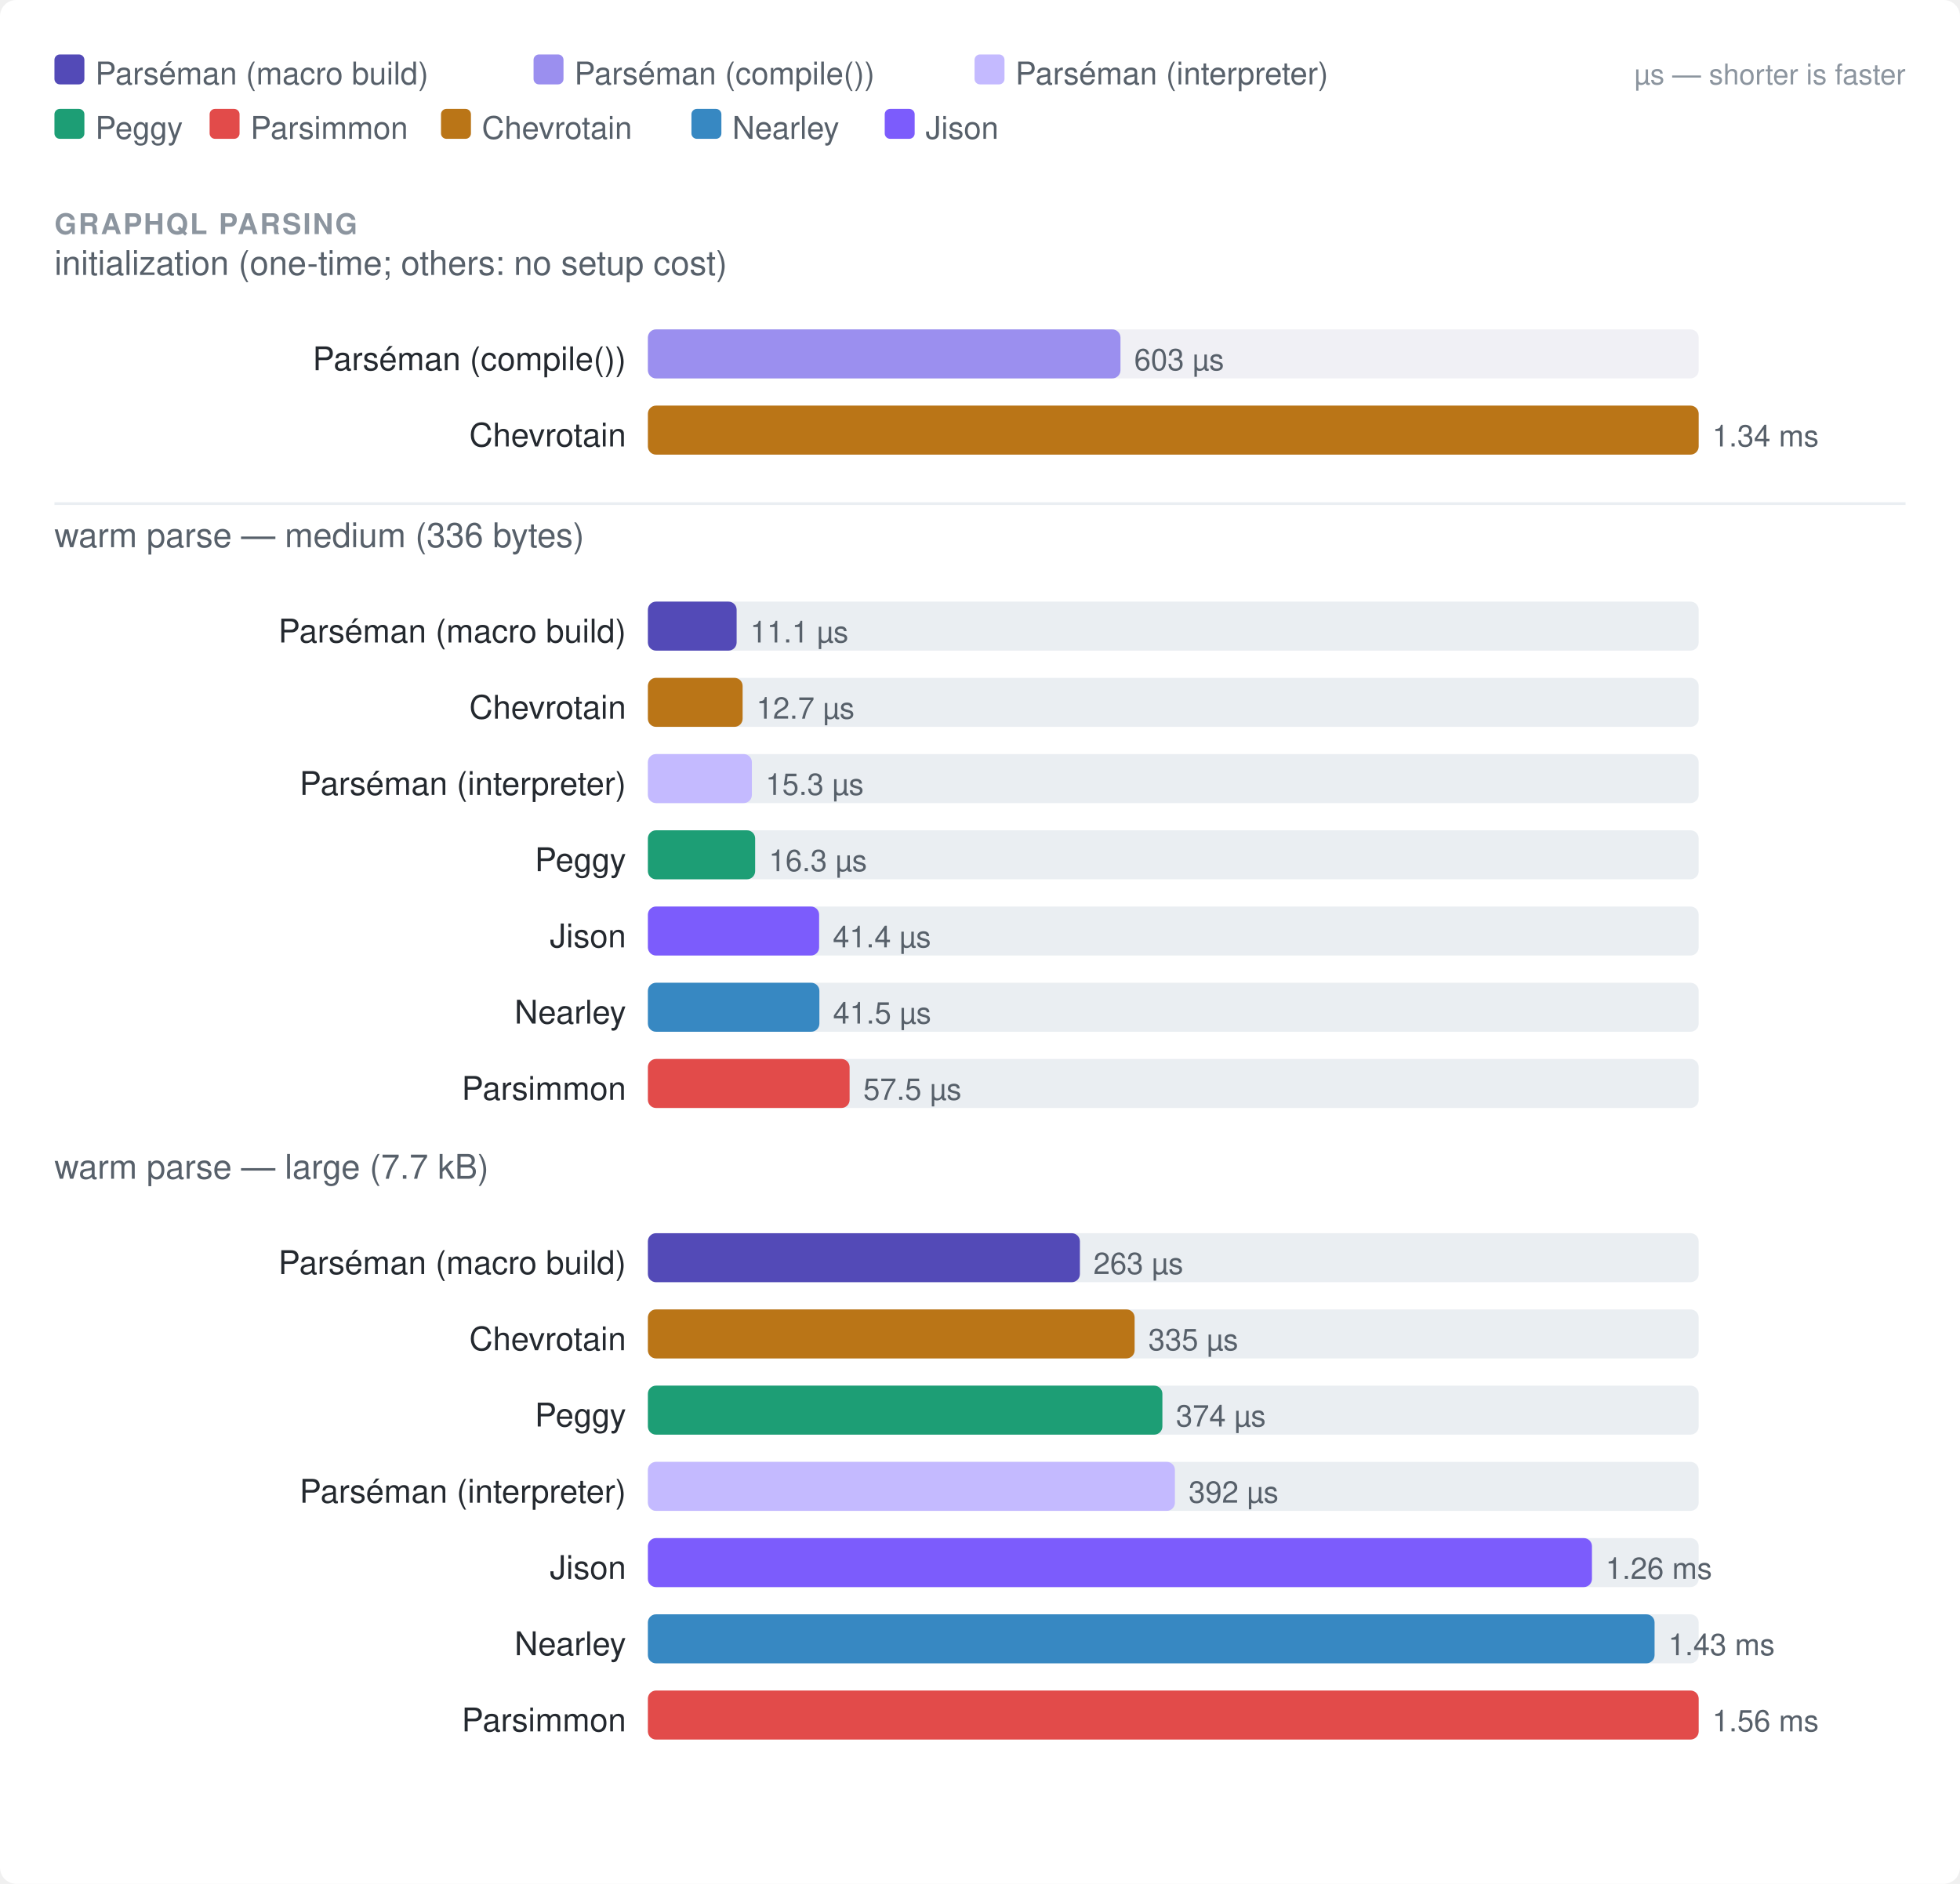
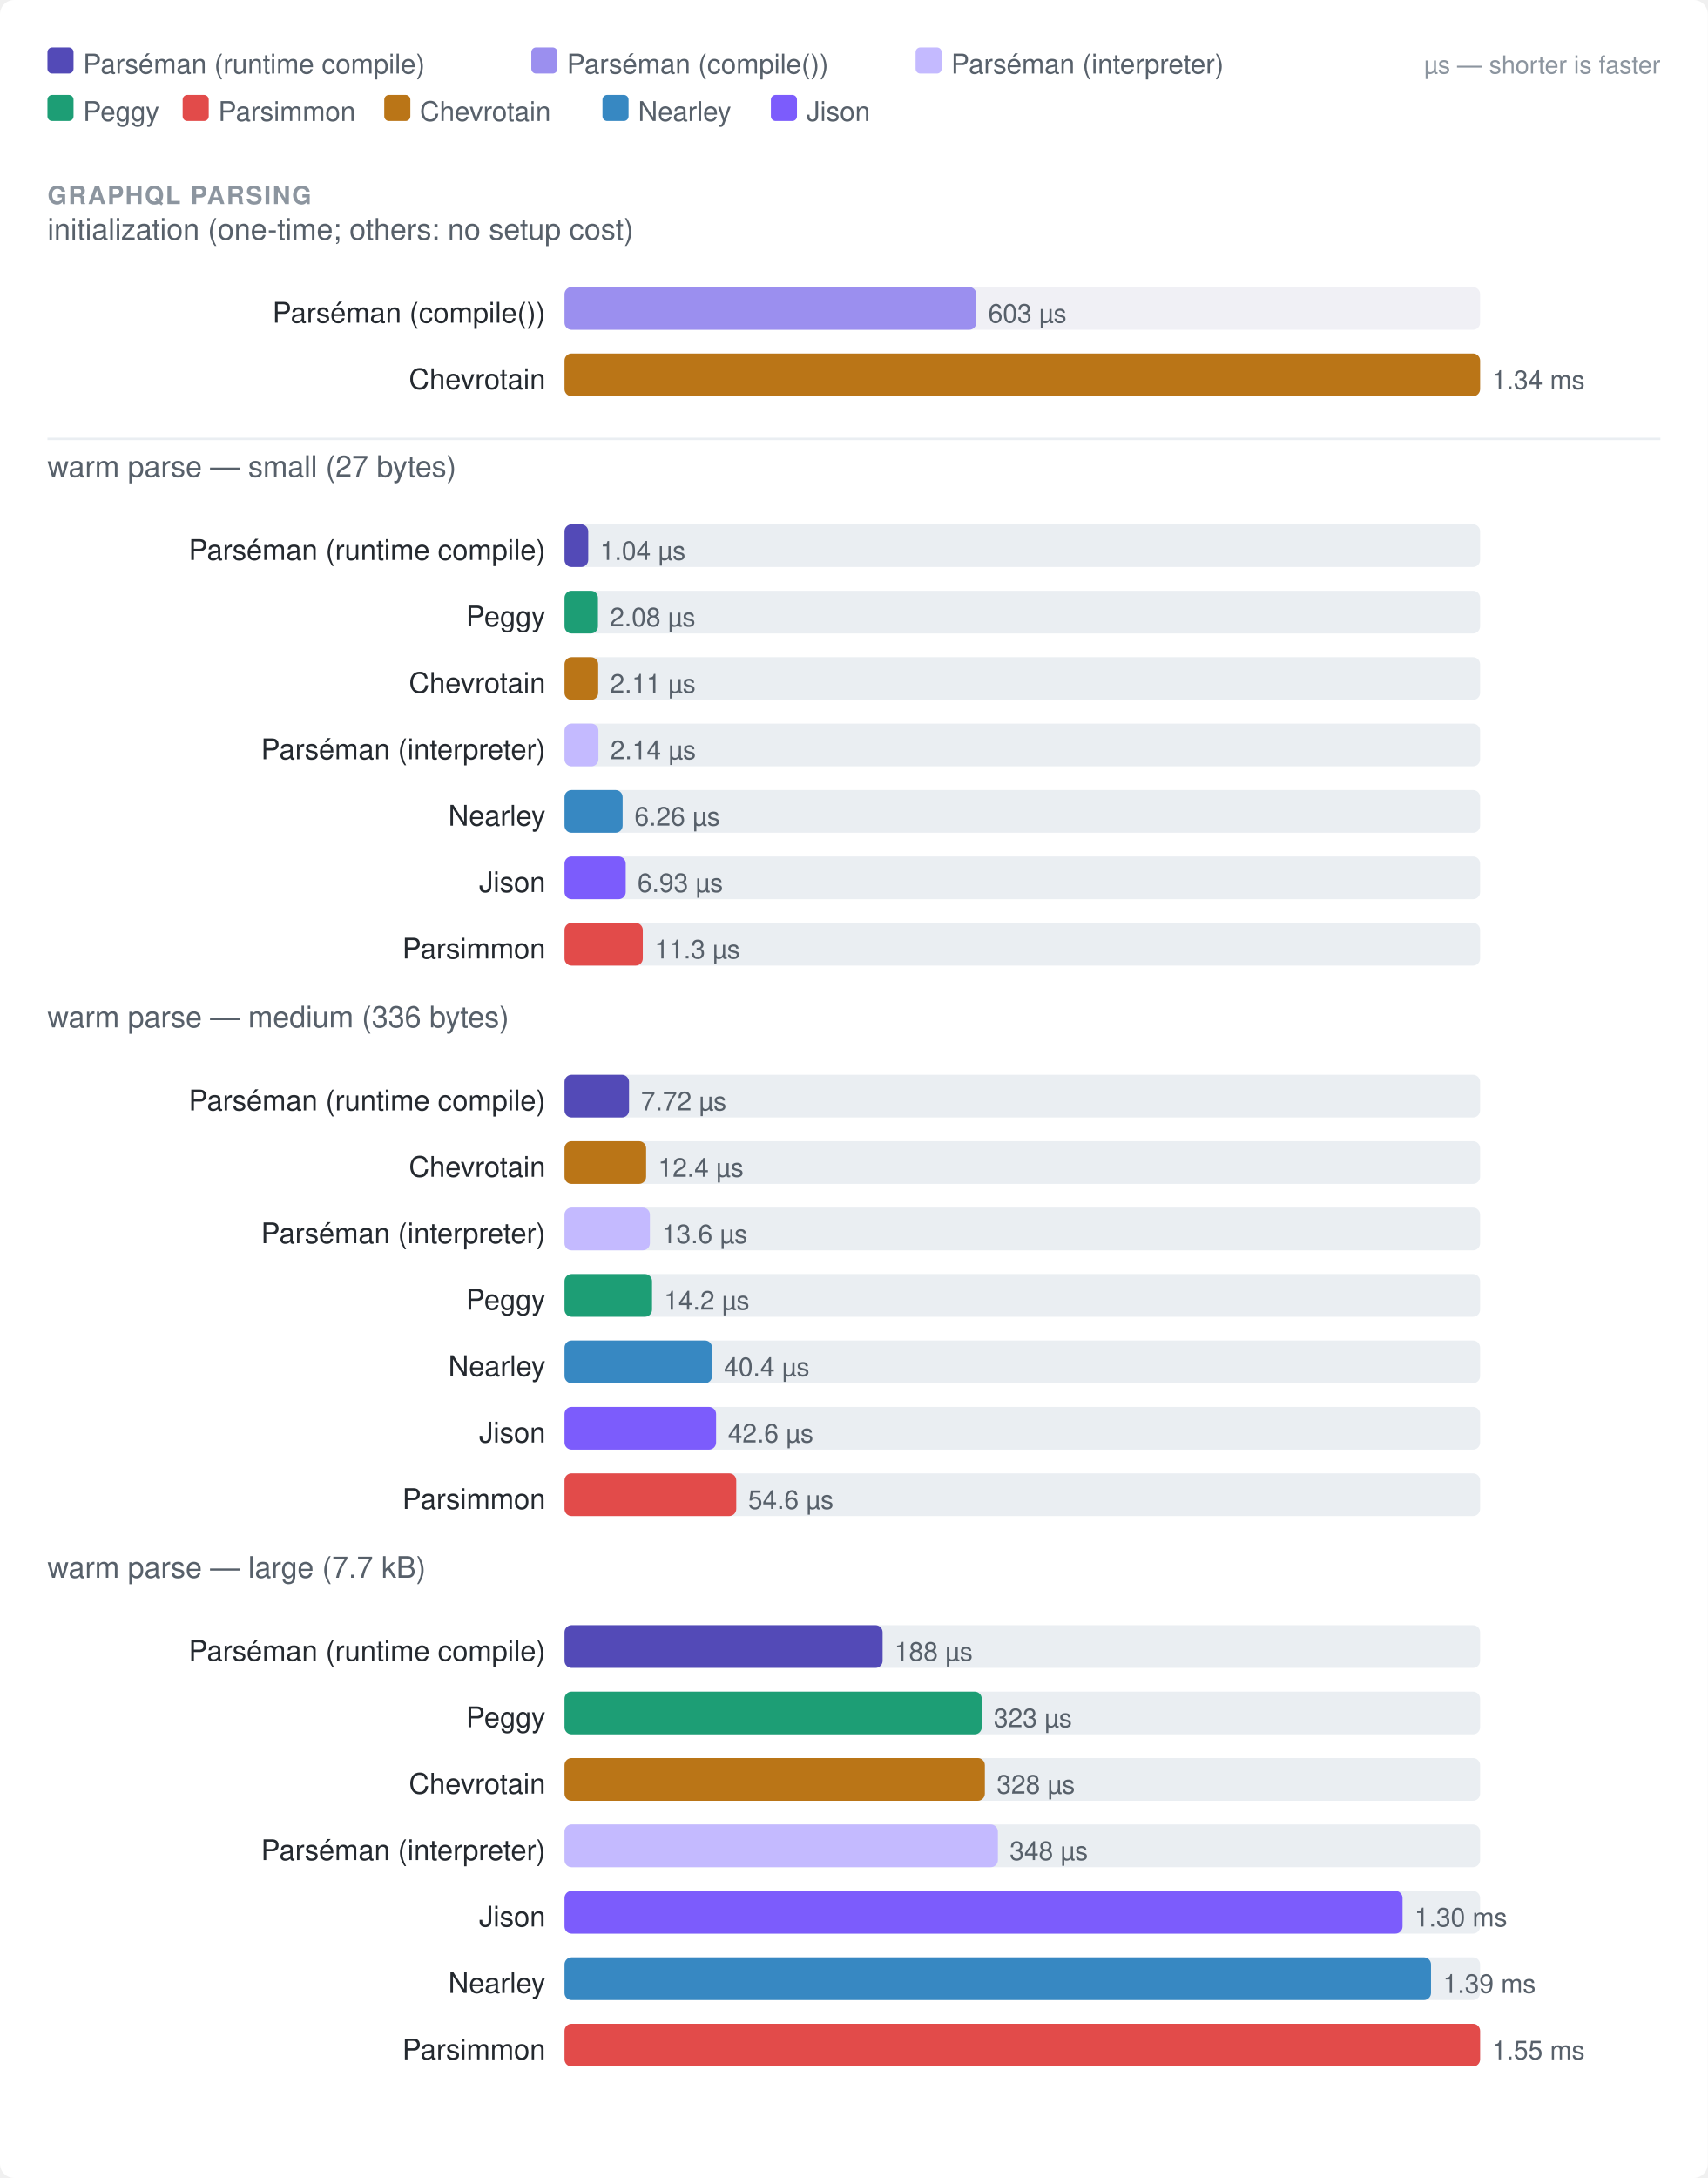
- <svg xmlns="http://www.w3.org/2000/svg" viewBox="0 0 720 692" width="720" height="692">
-   <rect width="720" height="692" fill="white" rx="6" />
+ <svg xmlns="http://www.w3.org/2000/svg" viewBox="0 0 720 918" width="720" height="918">
+   <rect width="720" height="918" fill="white" rx="6" />
  <rect x="20" y="20" width="11" height="11" rx="2" fill="#534AB7" />
-   <text x="35" y="31" font-size="11.5" fill="#57606a" font-family="-apple-system,BlinkMacSystemFont,'Segoe UI',Helvetica,Arial,sans-serif">Parséman (macro build)</text>
-   <rect x="196" y="20" width="11" height="11" rx="2" fill="#9B8FEF" />
-   <text x="211" y="31" font-size="11.5" fill="#57606a" font-family="-apple-system,BlinkMacSystemFont,'Segoe UI',Helvetica,Arial,sans-serif">Parséman (compile())</text>
-   <rect x="358" y="20" width="11" height="11" rx="2" fill="#C4BAFF" />
-   <text x="373" y="31" font-size="11.5" fill="#57606a" font-family="-apple-system,BlinkMacSystemFont,'Segoe UI',Helvetica,Arial,sans-serif">Parséman (interpreter)</text>
+   <text x="35" y="31" font-size="11.5" fill="#57606a" font-family="-apple-system,BlinkMacSystemFont,'Segoe UI',Helvetica,Arial,sans-serif">Parséman (runtime compile)</text>
+   <rect x="224" y="20" width="11" height="11" rx="2" fill="#9B8FEF" />
+   <text x="239" y="31" font-size="11.5" fill="#57606a" font-family="-apple-system,BlinkMacSystemFont,'Segoe UI',Helvetica,Arial,sans-serif">Parséman (compile())</text>
+   <rect x="386" y="20" width="11" height="11" rx="2" fill="#C4BAFF" />
+   <text x="401" y="31" font-size="11.5" fill="#57606a" font-family="-apple-system,BlinkMacSystemFont,'Segoe UI',Helvetica,Arial,sans-serif">Parséman (interpreter)</text>
  <rect x="20" y="40" width="11" height="11" rx="2" fill="#1D9E75" />
  <text x="35" y="51" font-size="11.5" fill="#57606a" font-family="-apple-system,BlinkMacSystemFont,'Segoe UI',Helvetica,Arial,sans-serif">Peggy</text>
  <rect x="77" y="40" width="11" height="11" rx="2" fill="#E24B4A" />
  <text x="92" y="51" font-size="11.5" fill="#57606a" font-family="-apple-system,BlinkMacSystemFont,'Segoe UI',Helvetica,Arial,sans-serif">Parsimmon</text>
  <rect x="162" y="40" width="11" height="11" rx="2" fill="#BA7517" />
  <text x="177" y="51" font-size="11.5" fill="#57606a" font-family="-apple-system,BlinkMacSystemFont,'Segoe UI',Helvetica,Arial,sans-serif">Chevrotain</text>
  <rect x="254" y="40" width="11" height="11" rx="2" fill="#3788C2" />
  <text x="269" y="51" font-size="11.5" fill="#57606a" font-family="-apple-system,BlinkMacSystemFont,'Segoe UI',Helvetica,Arial,sans-serif">Nearley</text>
  <rect x="325" y="40" width="11" height="11" rx="2" fill="#7C5CFC" />
  <text x="340" y="51" font-size="11.5" fill="#57606a" font-family="-apple-system,BlinkMacSystemFont,'Segoe UI',Helvetica,Arial,sans-serif">Jison</text>
  <text x="700" y="31" font-size="10.5" fill="#8c959f" text-anchor="end" font-family="-apple-system,BlinkMacSystemFont,'Segoe UI',Helvetica,Arial,sans-serif">µs — shorter is faster</text>
  <text x="20" y="86" font-size="10.5" font-weight="600" fill="#8c959f" letter-spacing="0.06em" font-family="-apple-system,BlinkMacSystemFont,'Segoe UI',Helvetica,Arial,sans-serif">GRAPHQL PARSING</text>
  <text x="20" y="101" font-size="12.5" fill="#57606a" font-family="-apple-system,BlinkMacSystemFont,'Segoe UI',Helvetica,Arial,sans-serif">initialization (one-time; others: no setup cost)</text>
  <text x="230" y="136" text-anchor="end" font-size="12" fill="#24292f" font-family="-apple-system,BlinkMacSystemFont,'Segoe UI',Helvetica,Arial,sans-serif">Parséman (compile())</text>
  <rect x="238" y="121" width="386" height="18" rx="3" fill="#f0f0f5" />
  <rect x="238" y="121" width="173.6" height="18" rx="3" fill="#9B8FEF" />
  <text x="416.639" y="136" font-size="11" fill="#57606a" font-family="-apple-system,BlinkMacSystemFont,'Segoe UI',Helvetica,Arial,sans-serif">603 µs</text>
  <text x="230" y="164" text-anchor="end" font-size="12" fill="#24292f" font-family="-apple-system,BlinkMacSystemFont,'Segoe UI',Helvetica,Arial,sans-serif">Chevrotain</text>
  <rect x="238" y="149" width="386" height="18" rx="3" fill="#f0f0f5" />
  <rect x="238" y="149" width="386.0" height="18" rx="3" fill="#BA7517" />
  <text x="629" y="164" font-size="11" fill="#57606a" font-family="-apple-system,BlinkMacSystemFont,'Segoe UI',Helvetica,Arial,sans-serif">1.34 ms</text>
  <line x1="20" y1="185" x2="700" y2="185" stroke="#eaeef2" stroke-width="1" />
-   <text x="20" y="201" font-size="12.5" fill="#57606a" font-family="-apple-system,BlinkMacSystemFont,'Segoe UI',Helvetica,Arial,sans-serif">warm parse — medium  (336 bytes)</text>
-   <text x="230" y="236" text-anchor="end" font-size="12" fill="#24292f" font-family="-apple-system,BlinkMacSystemFont,'Segoe UI',Helvetica,Arial,sans-serif">Parséman (macro build)</text>
+   <text x="20" y="201" font-size="12.5" fill="#57606a" font-family="-apple-system,BlinkMacSystemFont,'Segoe UI',Helvetica,Arial,sans-serif">warm parse — small  (27 bytes)</text>
+   <text x="230" y="236" text-anchor="end" font-size="12" fill="#24292f" font-family="-apple-system,BlinkMacSystemFont,'Segoe UI',Helvetica,Arial,sans-serif">Parséman (runtime compile)</text>
  <rect x="238" y="221" width="386" height="18" rx="3" fill="#eaeef2" />
-   <rect x="238" y="221" width="32.6" height="18" rx="3" fill="#534AB7" />
-   <text x="275.593" y="236" font-size="11" fill="#57606a" font-family="-apple-system,BlinkMacSystemFont,'Segoe UI',Helvetica,Arial,sans-serif">11.1 µs</text>
-   <text x="230" y="264" text-anchor="end" font-size="12" fill="#24292f" font-family="-apple-system,BlinkMacSystemFont,'Segoe UI',Helvetica,Arial,sans-serif">Chevrotain</text>
+   <rect x="238" y="221" width="10.0" height="18" rx="3" fill="#534AB7" />
+   <text x="252.977" y="236" font-size="11" fill="#57606a" font-family="-apple-system,BlinkMacSystemFont,'Segoe UI',Helvetica,Arial,sans-serif">1.04 µs</text>
+   <text x="230" y="264" text-anchor="end" font-size="12" fill="#24292f" font-family="-apple-system,BlinkMacSystemFont,'Segoe UI',Helvetica,Arial,sans-serif">Peggy</text>
  <rect x="238" y="249" width="386" height="18" rx="3" fill="#eaeef2" />
-   <rect x="238" y="249" width="34.8" height="18" rx="3" fill="#BA7517" />
-   <text x="277.828" y="264" font-size="11" fill="#57606a" font-family="-apple-system,BlinkMacSystemFont,'Segoe UI',Helvetica,Arial,sans-serif">12.7 µs</text>
-   <text x="230" y="292" text-anchor="end" font-size="12" fill="#24292f" font-family="-apple-system,BlinkMacSystemFont,'Segoe UI',Helvetica,Arial,sans-serif">Parséman (interpreter)</text>
+   <rect x="238" y="249" width="14.1" height="18" rx="3" fill="#1D9E75" />
+   <text x="257.118" y="264" font-size="11" fill="#57606a" font-family="-apple-system,BlinkMacSystemFont,'Segoe UI',Helvetica,Arial,sans-serif">2.08 µs</text>
+   <text x="230" y="292" text-anchor="end" font-size="12" fill="#24292f" font-family="-apple-system,BlinkMacSystemFont,'Segoe UI',Helvetica,Arial,sans-serif">Chevrotain</text>
  <rect x="238" y="277" width="386" height="18" rx="3" fill="#eaeef2" />
-   <rect x="238" y="277" width="38.2" height="18" rx="3" fill="#C4BAFF" />
-   <text x="281.218" y="292" font-size="11" fill="#57606a" font-family="-apple-system,BlinkMacSystemFont,'Segoe UI',Helvetica,Arial,sans-serif">15.3 µs</text>
-   <text x="230" y="320" text-anchor="end" font-size="12" fill="#24292f" font-family="-apple-system,BlinkMacSystemFont,'Segoe UI',Helvetica,Arial,sans-serif">Peggy</text>
+   <rect x="238" y="277" width="14.2" height="18" rx="3" fill="#BA7517" />
+   <text x="257.218" y="292" font-size="11" fill="#57606a" font-family="-apple-system,BlinkMacSystemFont,'Segoe UI',Helvetica,Arial,sans-serif">2.11 µs</text>
+   <text x="230" y="320" text-anchor="end" font-size="12" fill="#24292f" font-family="-apple-system,BlinkMacSystemFont,'Segoe UI',Helvetica,Arial,sans-serif">Parséman (interpreter)</text>
  <rect x="238" y="305" width="386" height="18" rx="3" fill="#eaeef2" />
-   <rect x="238" y="305" width="39.4" height="18" rx="3" fill="#1D9E75" />
-   <text x="282.43" y="320" font-size="11" fill="#57606a" font-family="-apple-system,BlinkMacSystemFont,'Segoe UI',Helvetica,Arial,sans-serif">16.3 µs</text>
-   <text x="230" y="348" text-anchor="end" font-size="12" fill="#24292f" font-family="-apple-system,BlinkMacSystemFont,'Segoe UI',Helvetica,Arial,sans-serif">Jison</text>
+   <rect x="238" y="305" width="14.3" height="18" rx="3" fill="#C4BAFF" />
+   <text x="257.335" y="320" font-size="11" fill="#57606a" font-family="-apple-system,BlinkMacSystemFont,'Segoe UI',Helvetica,Arial,sans-serif">2.14 µs</text>
+   <text x="230" y="348" text-anchor="end" font-size="12" fill="#24292f" font-family="-apple-system,BlinkMacSystemFont,'Segoe UI',Helvetica,Arial,sans-serif">Nearley</text>
  <rect x="238" y="333" width="386" height="18" rx="3" fill="#eaeef2" />
-   <rect x="238" y="333" width="62.9" height="18" rx="3" fill="#7C5CFC" />
-   <text x="305.922" y="348" font-size="11" fill="#57606a" font-family="-apple-system,BlinkMacSystemFont,'Segoe UI',Helvetica,Arial,sans-serif">41.4 µs</text>
-   <text x="230" y="376" text-anchor="end" font-size="12" fill="#24292f" font-family="-apple-system,BlinkMacSystemFont,'Segoe UI',Helvetica,Arial,sans-serif">Nearley</text>
+   <rect x="238" y="333" width="24.5" height="18" rx="3" fill="#3788C2" />
+   <text x="267.487" y="348" font-size="11" fill="#57606a" font-family="-apple-system,BlinkMacSystemFont,'Segoe UI',Helvetica,Arial,sans-serif">6.26 µs</text>
+   <text x="230" y="376" text-anchor="end" font-size="12" fill="#24292f" font-family="-apple-system,BlinkMacSystemFont,'Segoe UI',Helvetica,Arial,sans-serif">Jison</text>
  <rect x="238" y="361" width="386" height="18" rx="3" fill="#eaeef2" />
-   <rect x="238" y="361" width="63.0" height="18" rx="3" fill="#3788C2" />
-   <text x="305.997" y="376" font-size="11" fill="#57606a" font-family="-apple-system,BlinkMacSystemFont,'Segoe UI',Helvetica,Arial,sans-serif">41.5 µs</text>
+   <rect x="238" y="361" width="25.8" height="18" rx="3" fill="#7C5CFC" />
+   <text x="268.765" y="376" font-size="11" fill="#57606a" font-family="-apple-system,BlinkMacSystemFont,'Segoe UI',Helvetica,Arial,sans-serif">6.93 µs</text>
  <text x="230" y="404" text-anchor="end" font-size="12" fill="#24292f" font-family="-apple-system,BlinkMacSystemFont,'Segoe UI',Helvetica,Arial,sans-serif">Parsimmon</text>
  <rect x="238" y="389" width="386" height="18" rx="3" fill="#eaeef2" />
-   <rect x="238" y="389" width="74.1" height="18" rx="3" fill="#E24B4A" />
-   <text x="317.112" y="404" font-size="11" fill="#57606a" font-family="-apple-system,BlinkMacSystemFont,'Segoe UI',Helvetica,Arial,sans-serif">57.5 µs</text>
-   <text x="20" y="433" font-size="12.5" fill="#57606a" font-family="-apple-system,BlinkMacSystemFont,'Segoe UI',Helvetica,Arial,sans-serif">warm parse — large  (7.7 kB)</text>
-   <text x="230" y="468" text-anchor="end" font-size="12" fill="#24292f" font-family="-apple-system,BlinkMacSystemFont,'Segoe UI',Helvetica,Arial,sans-serif">Parséman (macro build)</text>
+   <rect x="238" y="389" width="33.0" height="18" rx="3" fill="#E24B4A" />
+   <text x="275.955" y="404" font-size="11" fill="#57606a" font-family="-apple-system,BlinkMacSystemFont,'Segoe UI',Helvetica,Arial,sans-serif">11.3 µs</text>
+   <text x="20" y="433" font-size="12.5" fill="#57606a" font-family="-apple-system,BlinkMacSystemFont,'Segoe UI',Helvetica,Arial,sans-serif">warm parse — medium  (336 bytes)</text>
+   <text x="230" y="468" text-anchor="end" font-size="12" fill="#24292f" font-family="-apple-system,BlinkMacSystemFont,'Segoe UI',Helvetica,Arial,sans-serif">Parséman (runtime compile)</text>
  <rect x="238" y="453" width="386" height="18" rx="3" fill="#eaeef2" />
-   <rect x="238" y="453" width="158.7" height="18" rx="3" fill="#534AB7" />
-   <text x="401.661" y="468" font-size="11" fill="#57606a" font-family="-apple-system,BlinkMacSystemFont,'Segoe UI',Helvetica,Arial,sans-serif">263 µs</text>
+   <rect x="238" y="453" width="27.2" height="18" rx="3" fill="#534AB7" />
+   <text x="270.206" y="468" font-size="11" fill="#57606a" font-family="-apple-system,BlinkMacSystemFont,'Segoe UI',Helvetica,Arial,sans-serif">7.72 µs</text>
  <text x="230" y="496" text-anchor="end" font-size="12" fill="#24292f" font-family="-apple-system,BlinkMacSystemFont,'Segoe UI',Helvetica,Arial,sans-serif">Chevrotain</text>
  <rect x="238" y="481" width="386" height="18" rx="3" fill="#eaeef2" />
-   <rect x="238" y="481" width="178.8" height="18" rx="3" fill="#BA7517" />
-   <text x="421.838" y="496" font-size="11" fill="#57606a" font-family="-apple-system,BlinkMacSystemFont,'Segoe UI',Helvetica,Arial,sans-serif">335 µs</text>
-   <text x="230" y="524" text-anchor="end" font-size="12" fill="#24292f" font-family="-apple-system,BlinkMacSystemFont,'Segoe UI',Helvetica,Arial,sans-serif">Peggy</text>
+   <rect x="238" y="481" width="34.4" height="18" rx="3" fill="#BA7517" />
+   <text x="277.438" y="496" font-size="11" fill="#57606a" font-family="-apple-system,BlinkMacSystemFont,'Segoe UI',Helvetica,Arial,sans-serif">12.4 µs</text>
+   <text x="230" y="524" text-anchor="end" font-size="12" fill="#24292f" font-family="-apple-system,BlinkMacSystemFont,'Segoe UI',Helvetica,Arial,sans-serif">Parséman (interpreter)</text>
  <rect x="238" y="509" width="386" height="18" rx="3" fill="#eaeef2" />
-   <rect x="238" y="509" width="189.0" height="18" rx="3" fill="#1D9E75" />
-   <text x="431.981" y="524" font-size="11" fill="#57606a" font-family="-apple-system,BlinkMacSystemFont,'Segoe UI',Helvetica,Arial,sans-serif">374 µs</text>
-   <text x="230" y="552" text-anchor="end" font-size="12" fill="#24292f" font-family="-apple-system,BlinkMacSystemFont,'Segoe UI',Helvetica,Arial,sans-serif">Parséman (interpreter)</text>
+   <rect x="238" y="509" width="36.0" height="18" rx="3" fill="#C4BAFF" />
+   <text x="279.041" y="524" font-size="11" fill="#57606a" font-family="-apple-system,BlinkMacSystemFont,'Segoe UI',Helvetica,Arial,sans-serif">13.6 µs</text>
+   <text x="230" y="552" text-anchor="end" font-size="12" fill="#24292f" font-family="-apple-system,BlinkMacSystemFont,'Segoe UI',Helvetica,Arial,sans-serif">Peggy</text>
  <rect x="238" y="537" width="386" height="18" rx="3" fill="#eaeef2" />
-   <rect x="238" y="537" width="193.6" height="18" rx="3" fill="#C4BAFF" />
-   <text x="436.641" y="552" font-size="11" fill="#57606a" font-family="-apple-system,BlinkMacSystemFont,'Segoe UI',Helvetica,Arial,sans-serif">392 µs</text>
-   <text x="230" y="580" text-anchor="end" font-size="12" fill="#24292f" font-family="-apple-system,BlinkMacSystemFont,'Segoe UI',Helvetica,Arial,sans-serif">Jison</text>
+   <rect x="238" y="537" width="36.9" height="18" rx="3" fill="#1D9E75" />
+   <text x="279.899" y="552" font-size="11" fill="#57606a" font-family="-apple-system,BlinkMacSystemFont,'Segoe UI',Helvetica,Arial,sans-serif">14.2 µs</text>
+   <text x="230" y="580" text-anchor="end" font-size="12" fill="#24292f" font-family="-apple-system,BlinkMacSystemFont,'Segoe UI',Helvetica,Arial,sans-serif">Nearley</text>
  <rect x="238" y="565" width="386" height="18" rx="3" fill="#eaeef2" />
-   <rect x="238" y="565" width="346.8" height="18" rx="3" fill="#7C5CFC" />
-   <text x="589.8" y="580" font-size="11" fill="#57606a" font-family="-apple-system,BlinkMacSystemFont,'Segoe UI',Helvetica,Arial,sans-serif">1.26 ms</text>
-   <text x="230" y="608" text-anchor="end" font-size="12" fill="#24292f" font-family="-apple-system,BlinkMacSystemFont,'Segoe UI',Helvetica,Arial,sans-serif">Nearley</text>
+   <rect x="238" y="565" width="62.2" height="18" rx="3" fill="#3788C2" />
+   <text x="305.217" y="580" font-size="11" fill="#57606a" font-family="-apple-system,BlinkMacSystemFont,'Segoe UI',Helvetica,Arial,sans-serif">40.4 µs</text>
+   <text x="230" y="608" text-anchor="end" font-size="12" fill="#24292f" font-family="-apple-system,BlinkMacSystemFont,'Segoe UI',Helvetica,Arial,sans-serif">Jison</text>
  <rect x="238" y="593" width="386" height="18" rx="3" fill="#eaeef2" />
-   <rect x="238" y="593" width="369.8" height="18" rx="3" fill="#3788C2" />
-   <text x="612.843" y="608" font-size="11" fill="#57606a" font-family="-apple-system,BlinkMacSystemFont,'Segoe UI',Helvetica,Arial,sans-serif">1.43 ms</text>
+   <rect x="238" y="593" width="63.9" height="18" rx="3" fill="#7C5CFC" />
+   <text x="306.874" y="608" font-size="11" fill="#57606a" font-family="-apple-system,BlinkMacSystemFont,'Segoe UI',Helvetica,Arial,sans-serif">42.6 µs</text>
  <text x="230" y="636" text-anchor="end" font-size="12" fill="#24292f" font-family="-apple-system,BlinkMacSystemFont,'Segoe UI',Helvetica,Arial,sans-serif">Parsimmon</text>
  <rect x="238" y="621" width="386" height="18" rx="3" fill="#eaeef2" />
-   <rect x="238" y="621" width="386.0" height="18" rx="3" fill="#E24B4A" />
-   <text x="629" y="636" font-size="11" fill="#57606a" font-family="-apple-system,BlinkMacSystemFont,'Segoe UI',Helvetica,Arial,sans-serif">1.56 ms</text>
+   <rect x="238" y="621" width="72.4" height="18" rx="3" fill="#E24B4A" />
+   <text x="315.36" y="636" font-size="11" fill="#57606a" font-family="-apple-system,BlinkMacSystemFont,'Segoe UI',Helvetica,Arial,sans-serif">54.6 µs</text>
+   <text x="20" y="665" font-size="12.5" fill="#57606a" font-family="-apple-system,BlinkMacSystemFont,'Segoe UI',Helvetica,Arial,sans-serif">warm parse — large  (7.7 kB)</text>
+   <text x="230" y="700" text-anchor="end" font-size="12" fill="#24292f" font-family="-apple-system,BlinkMacSystemFont,'Segoe UI',Helvetica,Arial,sans-serif">Parséman (runtime compile)</text>
+   <rect x="238" y="685" width="386" height="18" rx="3" fill="#eaeef2" />
+   <rect x="238" y="685" width="134.1" height="18" rx="3" fill="#534AB7" />
+   <text x="377.069" y="700" font-size="11" fill="#57606a" font-family="-apple-system,BlinkMacSystemFont,'Segoe UI',Helvetica,Arial,sans-serif">188 µs</text>
+   <text x="230" y="728" text-anchor="end" font-size="12" fill="#24292f" font-family="-apple-system,BlinkMacSystemFont,'Segoe UI',Helvetica,Arial,sans-serif">Peggy</text>
+   <rect x="238" y="713" width="386" height="18" rx="3" fill="#eaeef2" />
+   <rect x="238" y="713" width="175.9" height="18" rx="3" fill="#1D9E75" />
+   <text x="418.929" y="728" font-size="11" fill="#57606a" font-family="-apple-system,BlinkMacSystemFont,'Segoe UI',Helvetica,Arial,sans-serif">323 µs</text>
+   <text x="230" y="756" text-anchor="end" font-size="12" fill="#24292f" font-family="-apple-system,BlinkMacSystemFont,'Segoe UI',Helvetica,Arial,sans-serif">Chevrotain</text>
+   <rect x="238" y="741" width="386" height="18" rx="3" fill="#eaeef2" />
+   <rect x="238" y="741" width="177.2" height="18" rx="3" fill="#BA7517" />
+   <text x="420.187" y="756" font-size="11" fill="#57606a" font-family="-apple-system,BlinkMacSystemFont,'Segoe UI',Helvetica,Arial,sans-serif">328 µs</text>
+   <text x="230" y="784" text-anchor="end" font-size="12" fill="#24292f" font-family="-apple-system,BlinkMacSystemFont,'Segoe UI',Helvetica,Arial,sans-serif">Parséman (interpreter)</text>
+   <rect x="238" y="769" width="386" height="18" rx="3" fill="#eaeef2" />
+   <rect x="238" y="769" width="182.7" height="18" rx="3" fill="#C4BAFF" />
+   <text x="425.669" y="784" font-size="11" fill="#57606a" font-family="-apple-system,BlinkMacSystemFont,'Segoe UI',Helvetica,Arial,sans-serif">348 µs</text>
+   <text x="230" y="812" text-anchor="end" font-size="12" fill="#24292f" font-family="-apple-system,BlinkMacSystemFont,'Segoe UI',Helvetica,Arial,sans-serif">Jison</text>
+   <rect x="238" y="797" width="386" height="18" rx="3" fill="#eaeef2" />
+   <rect x="238" y="797" width="353.3" height="18" rx="3" fill="#7C5CFC" />
+   <text x="596.307" y="812" font-size="11" fill="#57606a" font-family="-apple-system,BlinkMacSystemFont,'Segoe UI',Helvetica,Arial,sans-serif">1.30 ms</text>
+   <text x="230" y="840" text-anchor="end" font-size="12" fill="#24292f" font-family="-apple-system,BlinkMacSystemFont,'Segoe UI',Helvetica,Arial,sans-serif">Nearley</text>
+   <rect x="238" y="825" width="386" height="18" rx="3" fill="#eaeef2" />
+   <rect x="238" y="825" width="365.3" height="18" rx="3" fill="#3788C2" />
+   <text x="608.348" y="840" font-size="11" fill="#57606a" font-family="-apple-system,BlinkMacSystemFont,'Segoe UI',Helvetica,Arial,sans-serif">1.39 ms</text>
+   <text x="230" y="868" text-anchor="end" font-size="12" fill="#24292f" font-family="-apple-system,BlinkMacSystemFont,'Segoe UI',Helvetica,Arial,sans-serif">Parsimmon</text>
+   <rect x="238" y="853" width="386" height="18" rx="3" fill="#eaeef2" />
+   <rect x="238" y="853" width="386.0" height="18" rx="3" fill="#E24B4A" />
+   <text x="629" y="868" font-size="11" fill="#57606a" font-family="-apple-system,BlinkMacSystemFont,'Segoe UI',Helvetica,Arial,sans-serif">1.55 ms</text>
</svg>
